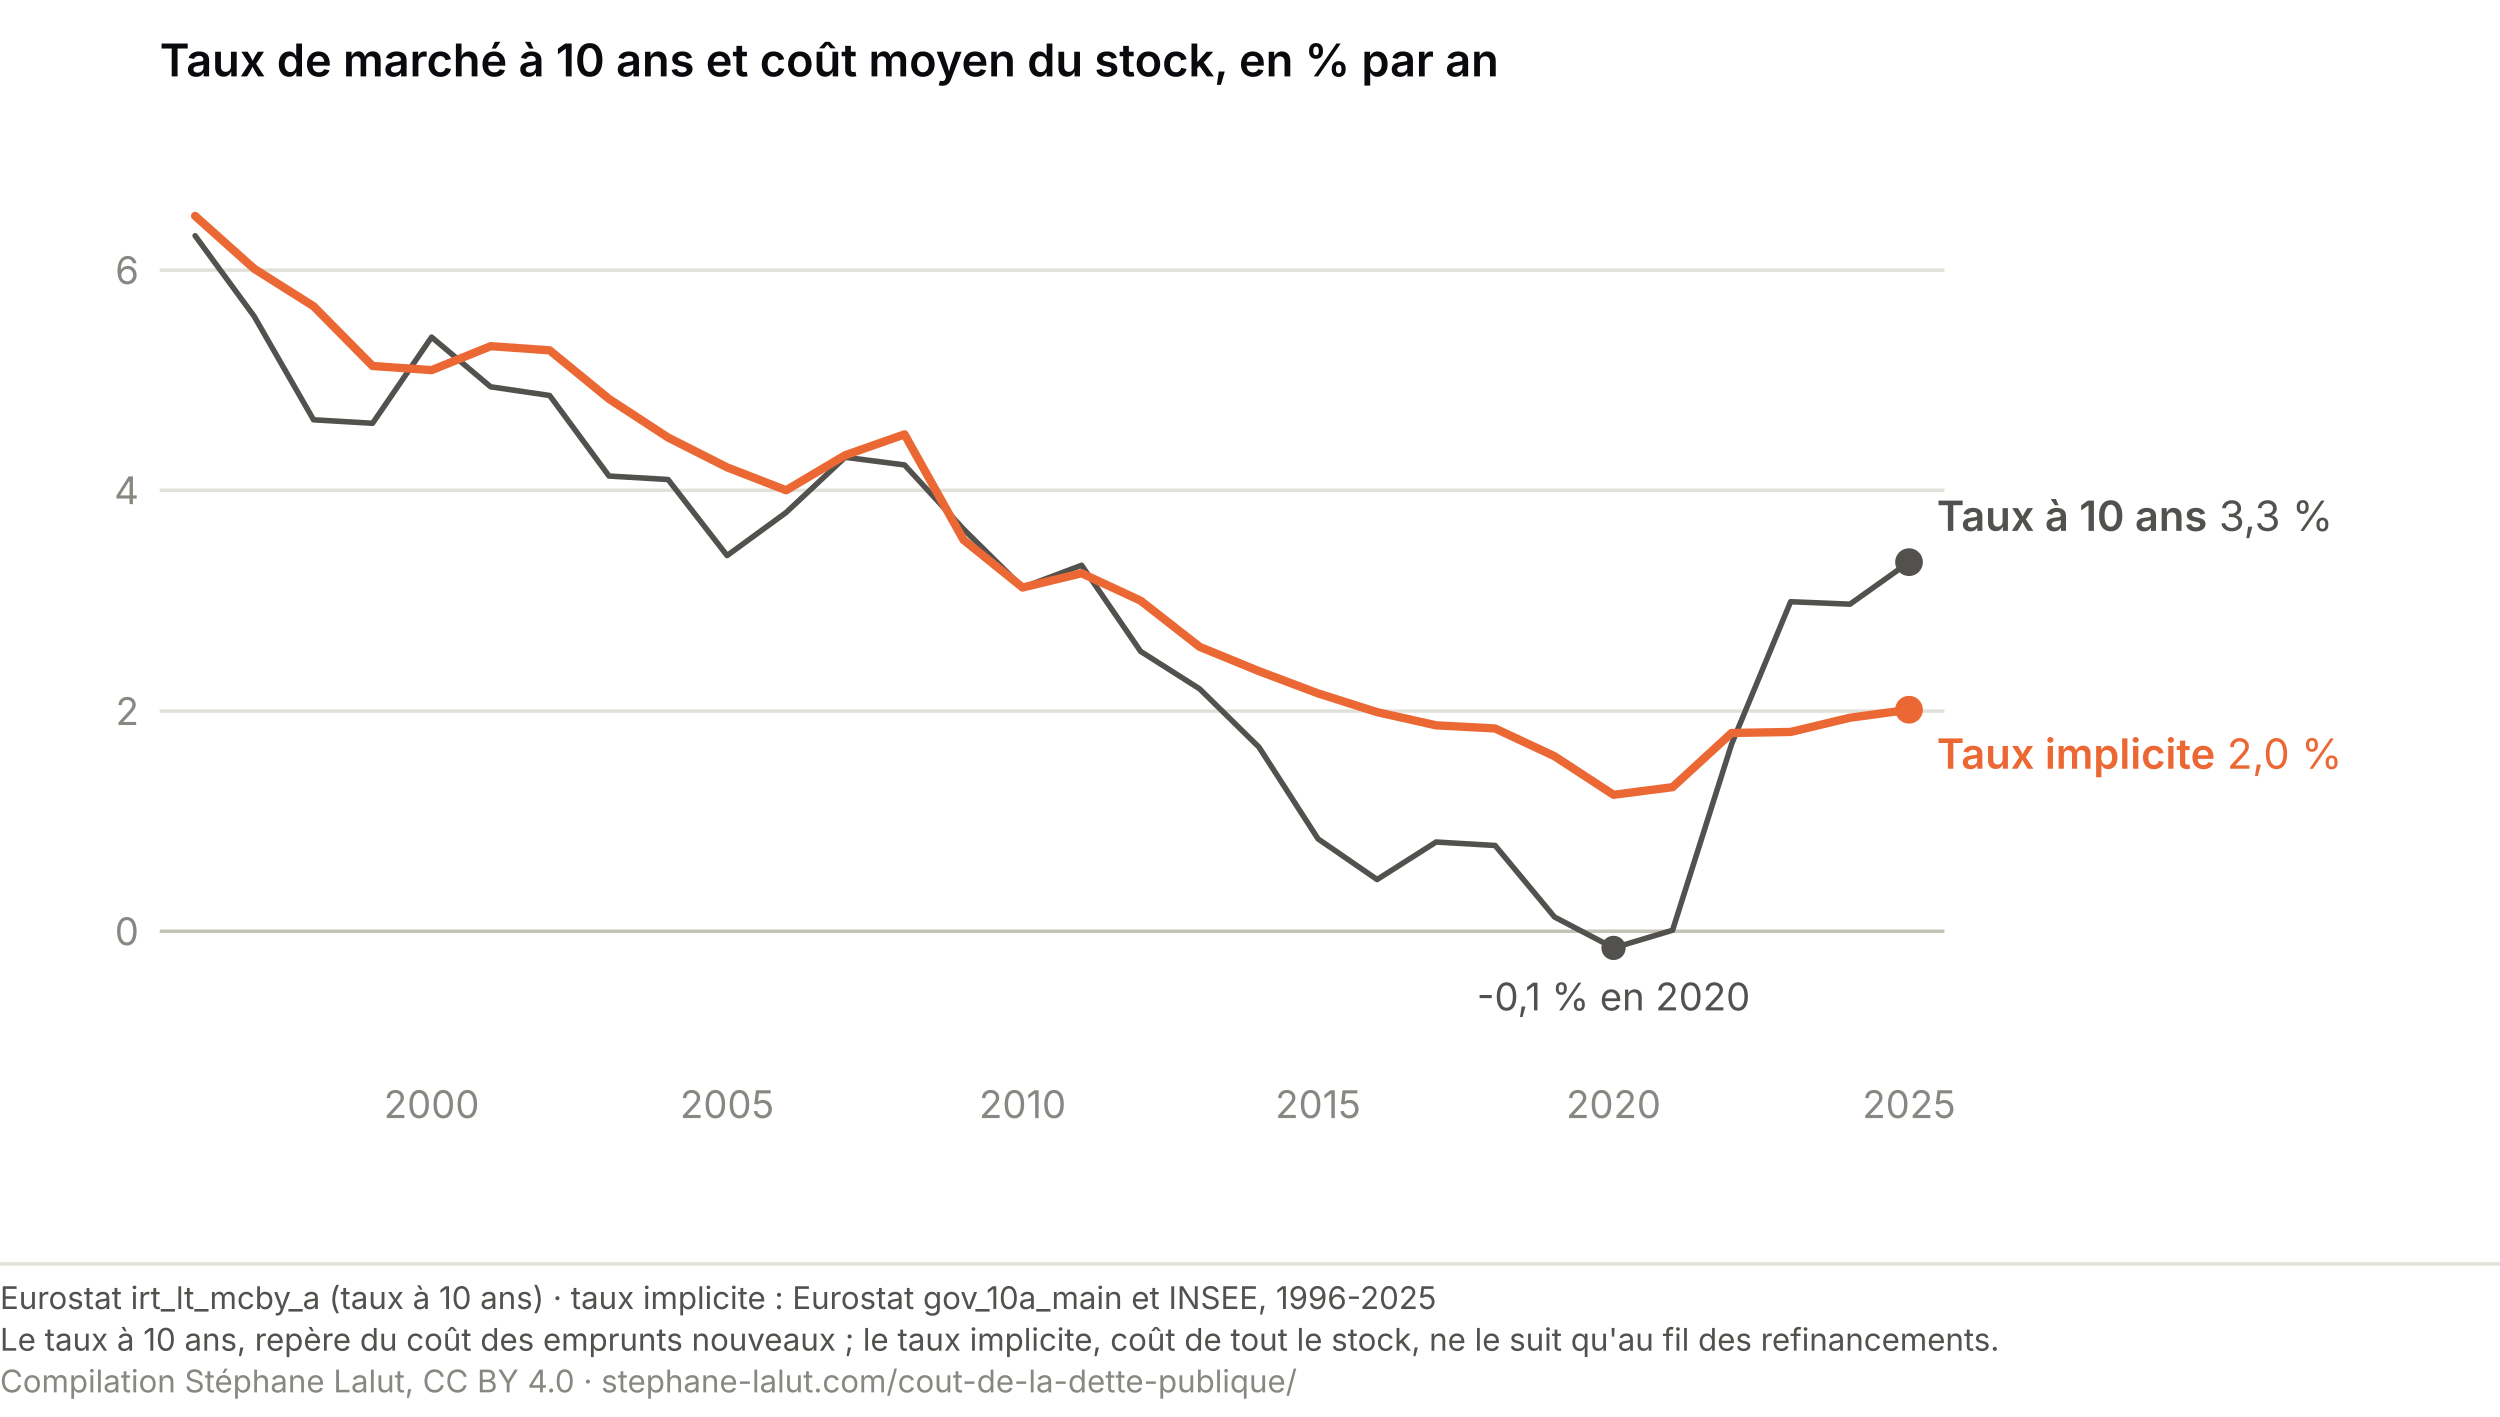
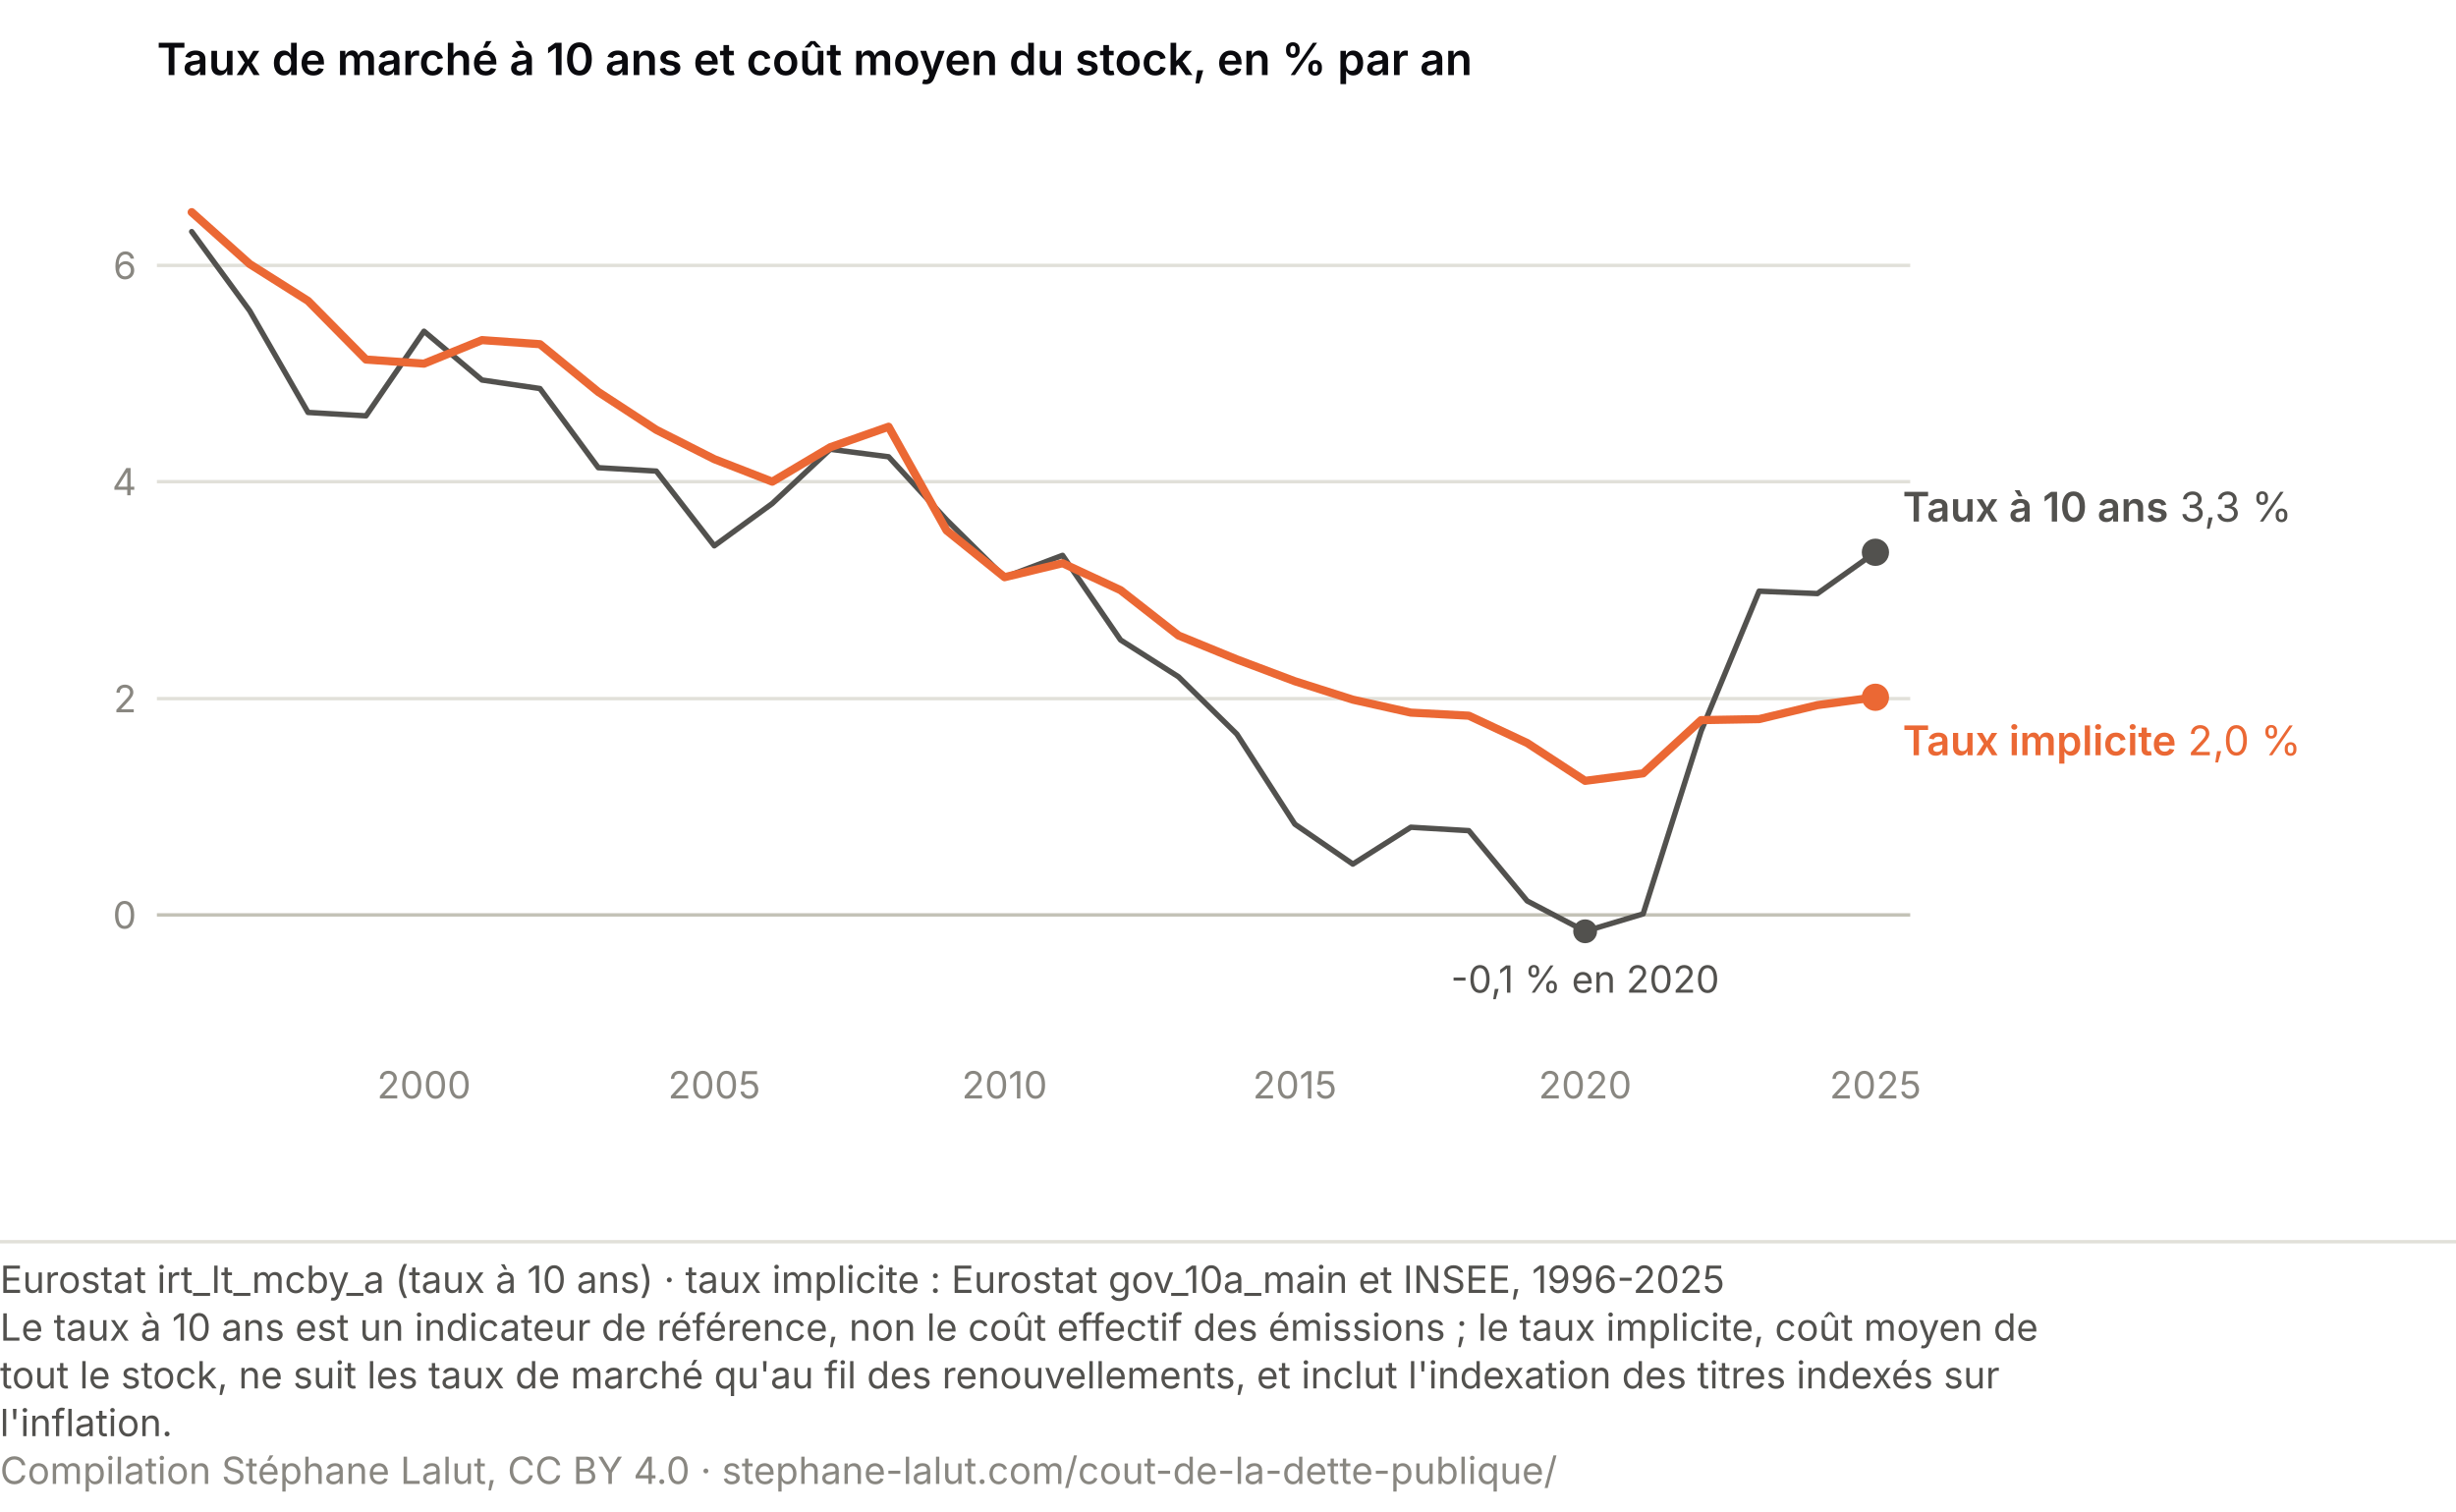
- <svg xmlns="http://www.w3.org/2000/svg" viewBox="0 0 720 408" role="img" font-variant-numeric="tabular-nums" aria-labelledby="tm-t tm-d" font-family="system-ui, -apple-system, Segoe UI, sans-serif">
+ <svg xmlns="http://www.w3.org/2000/svg" viewBox="0 0 720 443" role="img" font-variant-numeric="tabular-nums" aria-labelledby="tm-t tm-d" font-family="system-ui, -apple-system, Segoe UI, sans-serif">
  <text x="46" y="22" font-size="13" font-weight="600" fill="#0A0A0E">Taux de marché à 10 ans et coût moyen du stock, en % par an</text>
  <line x1="46" y1="268.2" x2="560" y2="268.2" stroke="#c3c2b7" stroke-width="1" />
  <text x="40" y="272.2" font-size="11" fill="#898781" text-anchor="end">0</text>
  <line x1="46" y1="204.8" x2="560" y2="204.8" stroke="#e1e0d9" stroke-width="1" />
  <text x="40" y="208.8" font-size="11" fill="#898781" text-anchor="end">2</text>
  <line x1="46" y1="141.2" x2="560" y2="141.2" stroke="#e1e0d9" stroke-width="1" />
  <text x="40" y="145.2" font-size="11" fill="#898781" text-anchor="end">4</text>
  <line x1="46" y1="77.8" x2="560" y2="77.8" stroke="#e1e0d9" stroke-width="1" />
  <text x="40" y="81.8" font-size="11" fill="#898781" text-anchor="end">6</text>
  <text x="124.3" y="322.0" font-size="11" fill="#898781" text-anchor="middle">2000</text>
  <text x="209.4" y="322.0" font-size="11" fill="#898781" text-anchor="middle">2005</text>
  <text x="294.5" y="322.0" font-size="11" fill="#898781" text-anchor="middle">2010</text>
  <text x="379.6" y="322.0" font-size="11" fill="#898781" text-anchor="middle">2015</text>
  <text x="464.7" y="322.0" font-size="11" fill="#898781" text-anchor="middle">2020</text>
  <text x="549.8" y="322.0" font-size="11" fill="#898781" text-anchor="middle">2025</text>
  <path d="M56.2,67.9 L73.2,91.1 L90.3,120.9 L107.3,121.9 L124.3,97.1 L141.3,111.4 L158.3,113.9 L175.4,137.1 L192.4,138.1 L209.4,160.0 L226.4,147.6 L243.4,131.7 L260.5,133.9 L277.5,152.4 L294.5,169.2 L311.5,162.8 L328.5,187.6 L345.5,198.4 L362.6,215.2 L379.6,241.6 L396.6,253.3 L413.6,242.5 L430.6,243.5 L447.7,264.1 L464.7,273.0 L481.7,267.9 L498.7,214.3 L515.7,173.3 L532.8,174.0 L549.8,161.9" fill="none" stroke="#52514e" stroke-width="1.6" stroke-linecap="round" stroke-linejoin="round" />
  <path d="M56.2,62.2 L73.2,77.4 L90.3,88.2 L107.3,105.4 L124.3,106.6 L141.3,99.7 L158.3,100.9 L175.4,114.9 L192.4,126.0 L209.4,134.6 L226.4,141.2 L243.4,131.1 L260.5,125.1 L277.5,155.5 L294.5,169.2 L311.5,165.1 L328.5,173.0 L345.5,186.3 L362.6,193.3 L379.6,199.7 L396.6,205.1 L413.6,208.9 L430.6,209.8 L447.7,217.8 L464.7,228.9 L481.7,226.7 L498.7,211.1 L515.7,210.8 L532.8,206.7 L549.8,204.4" fill="none" stroke="#eb6834" stroke-width="2.4" stroke-linecap="round" stroke-linejoin="round" />
  <circle cx="549.8" cy="161.9" r="4" fill="#52514e" />
  <text x="557.8" y="152.9" font-size="12" fill="#52514e">
    <tspan font-weight="600">Taux à 10 ans</tspan> 3,3 %</text>
  <circle cx="549.8" cy="204.4" r="4" fill="#eb6834" />
  <text x="557.8" y="221.4" font-size="12" fill="#eb6834">
    <tspan font-weight="600">Taux implicite</tspan> 2,0 %</text>
  <circle cx="464.7" cy="273.0" r="3.5" fill="#52514e" />
  <text x="464.7" y="291.0" font-size="11" fill="#52514e" text-anchor="middle">-0,1 % en 2020</text>
-   <line x1="0" y1="364.0" x2="720" y2="364.0" stroke="#e1e0d9" stroke-width="1" />
-   <text x="0" y="377.0" font-family="system-ui, -apple-system, Segoe UI, sans-serif" font-size="9" fill="#52514e">Eurostat irt_lt_mcby_a (taux à 10 ans)  ·  taux implicite : Eurostat gov_10a_main et INSEE, 1996-2025</text>
-   <text x="0" y="389.0" font-family="system-ui, -apple-system, Segoe UI, sans-serif" font-size="9" fill="#52514e">Le taux à 10 ans, repère du coût des emprunts nouveaux ; le taux implicite, coût de tout le stock, ne le suit qu'au fil des refinancements.</text>
-   <text x="0" y="401.0" font-family="system-ui, -apple-system, Segoe UI, sans-serif" font-size="9" fill="#898781">Compilation Stéphane Lalut, CC BY 4.0 · stephane-lalut.com/cout-de-la-dette-publique/</text>
+   <line x1="0" y1="364.0" x2="720" y2="364.0" stroke="#e1e0d9" />
+   <text class="pied-source" x="0" y="379.0" font-size="11" fill="#52514e">Eurostat irt_lt_mcby_a (taux à 10 ans) · taux implicite : Eurostat gov_10a_main et INSEE, 1996-2025</text>
+   <text class="pied-note" x="0" y="393.0" font-size="11" fill="#52514e">Le taux à 10 ans est un indicateur de référence, non le coût effectif des émissions ; le taux implicite, coût moyen de</text>
+   <text class="pied-note" x="0" y="407.0" font-size="11" fill="#52514e">tout le stock, ne suit les taux de marché qu'au fil des renouvellements, et inclut l'indexation des titres indexés sur</text>
+   <text class="pied-note" x="0" y="421.0" font-size="11" fill="#52514e">l'inflation.</text>
+   <text class="pied-licence" x="0" y="435.0" font-size="11" fill="#898781">Compilation Stéphane Lalut, CC BY 4.0 · stephane-lalut.com/cout-de-la-dette-publique/</text>
</svg>
